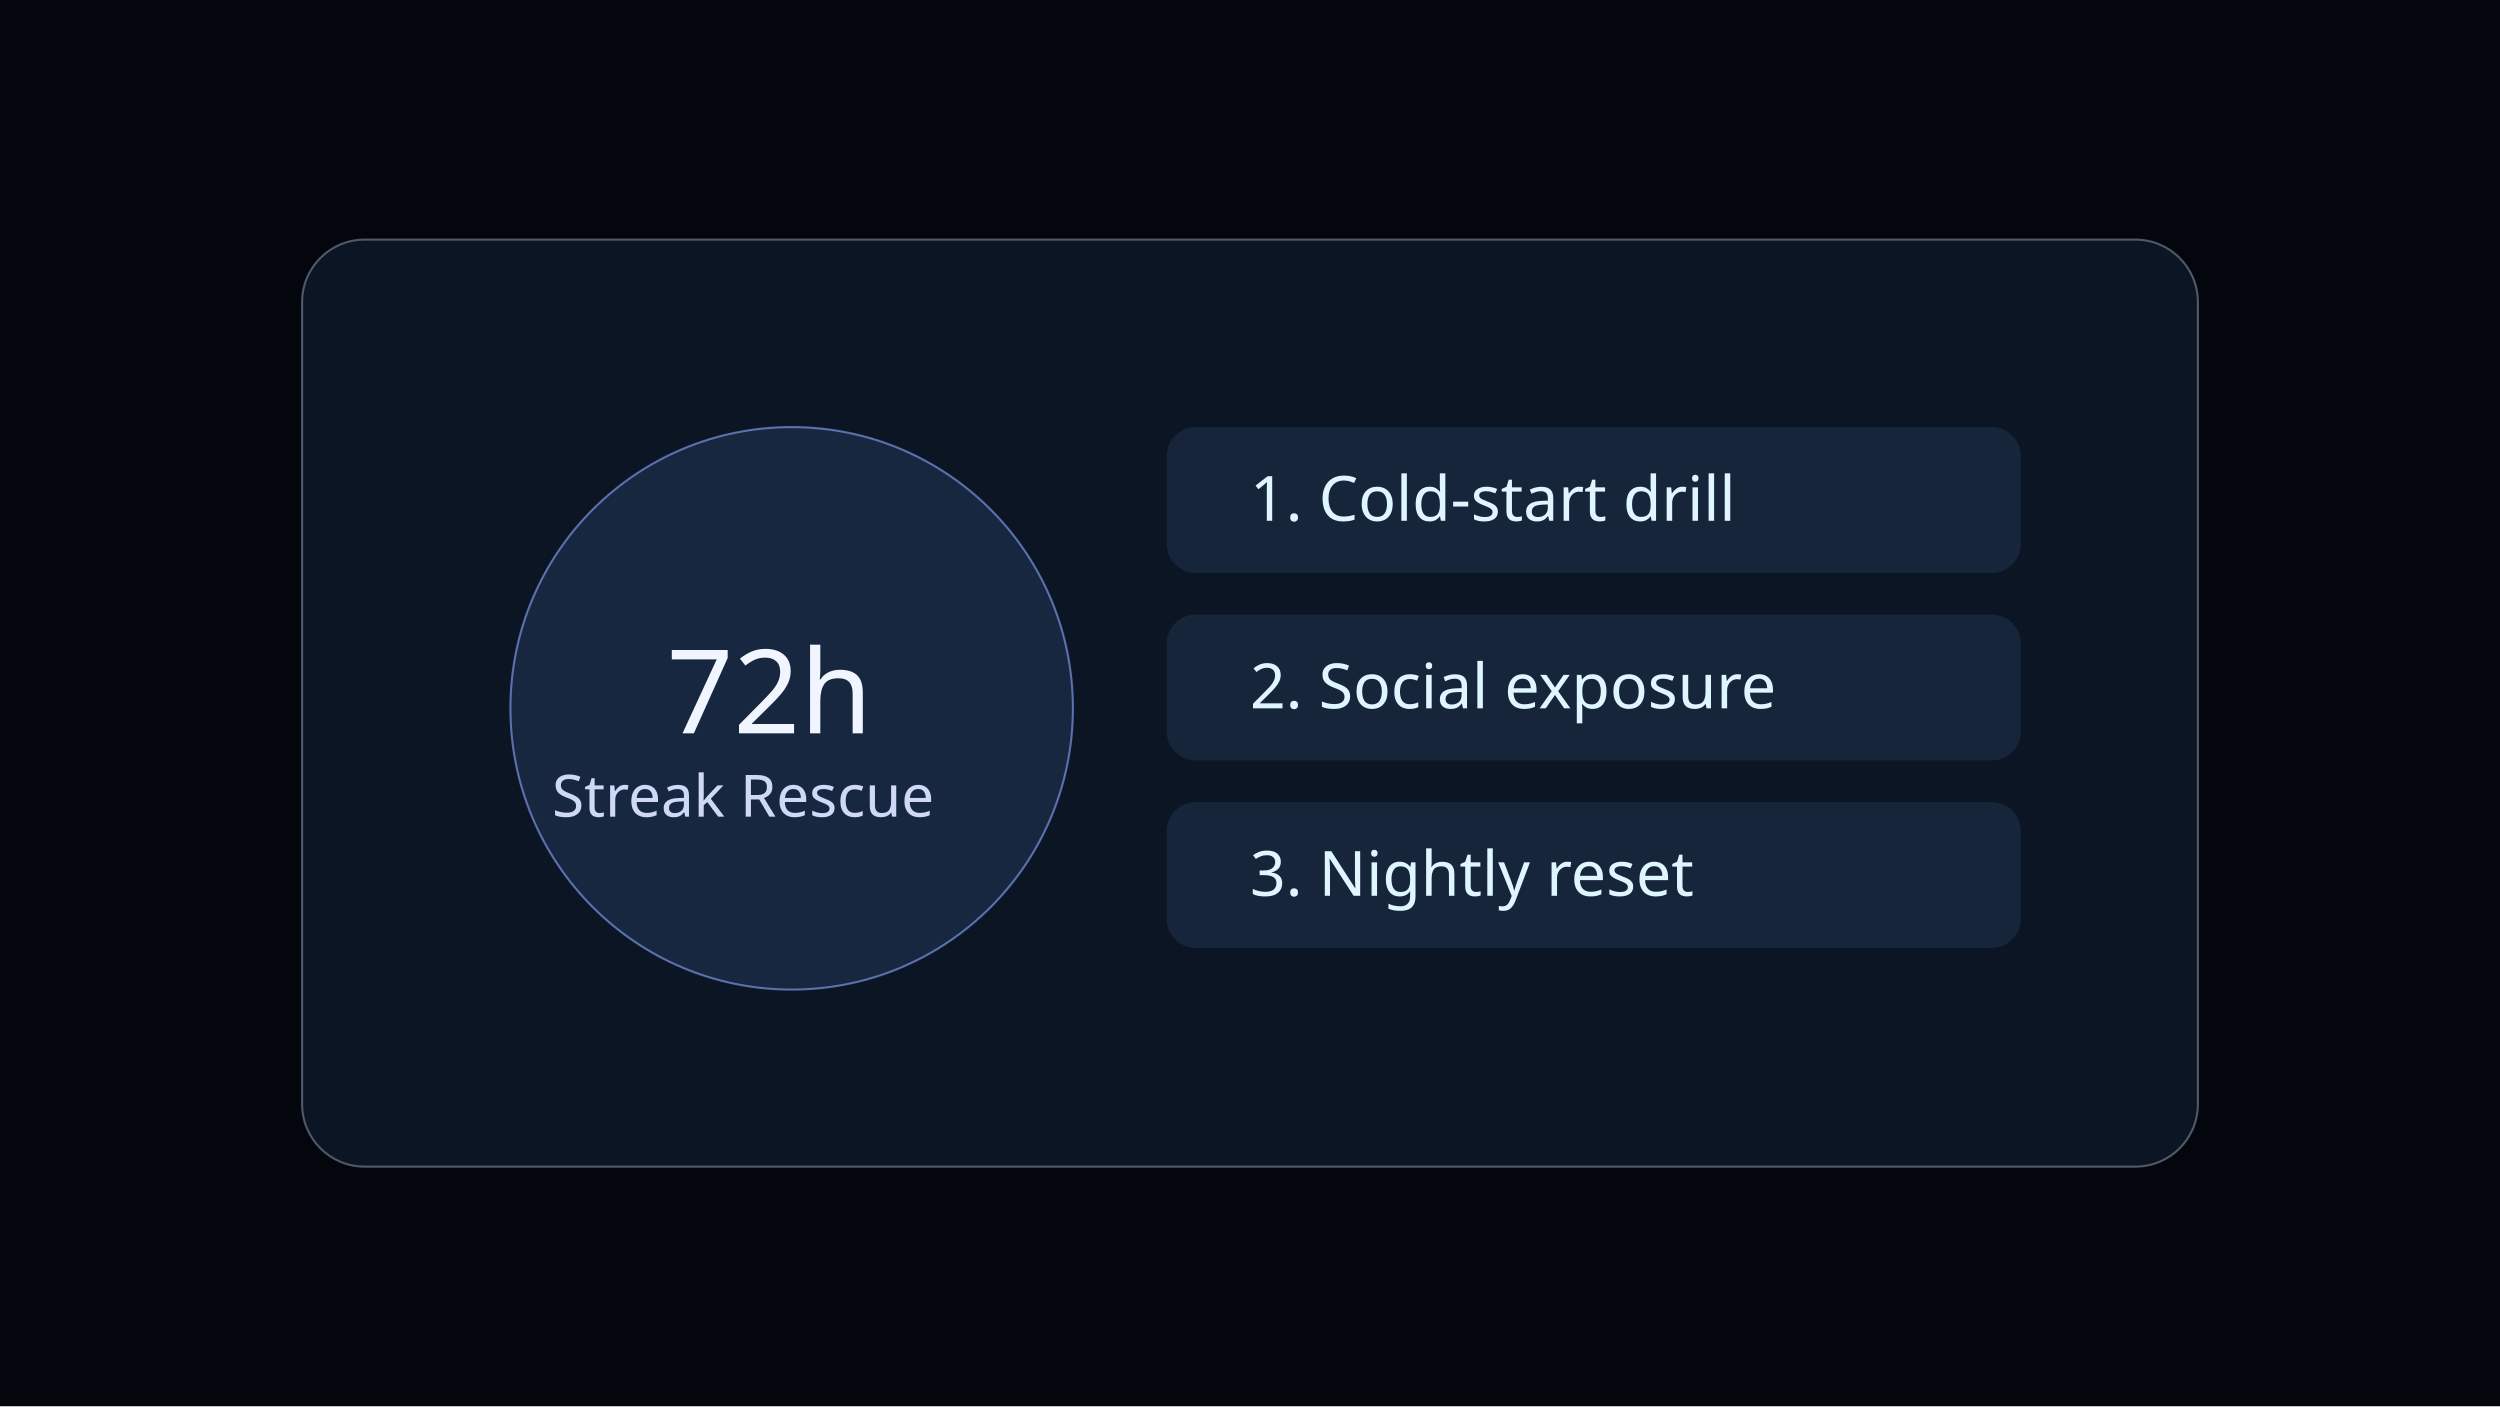
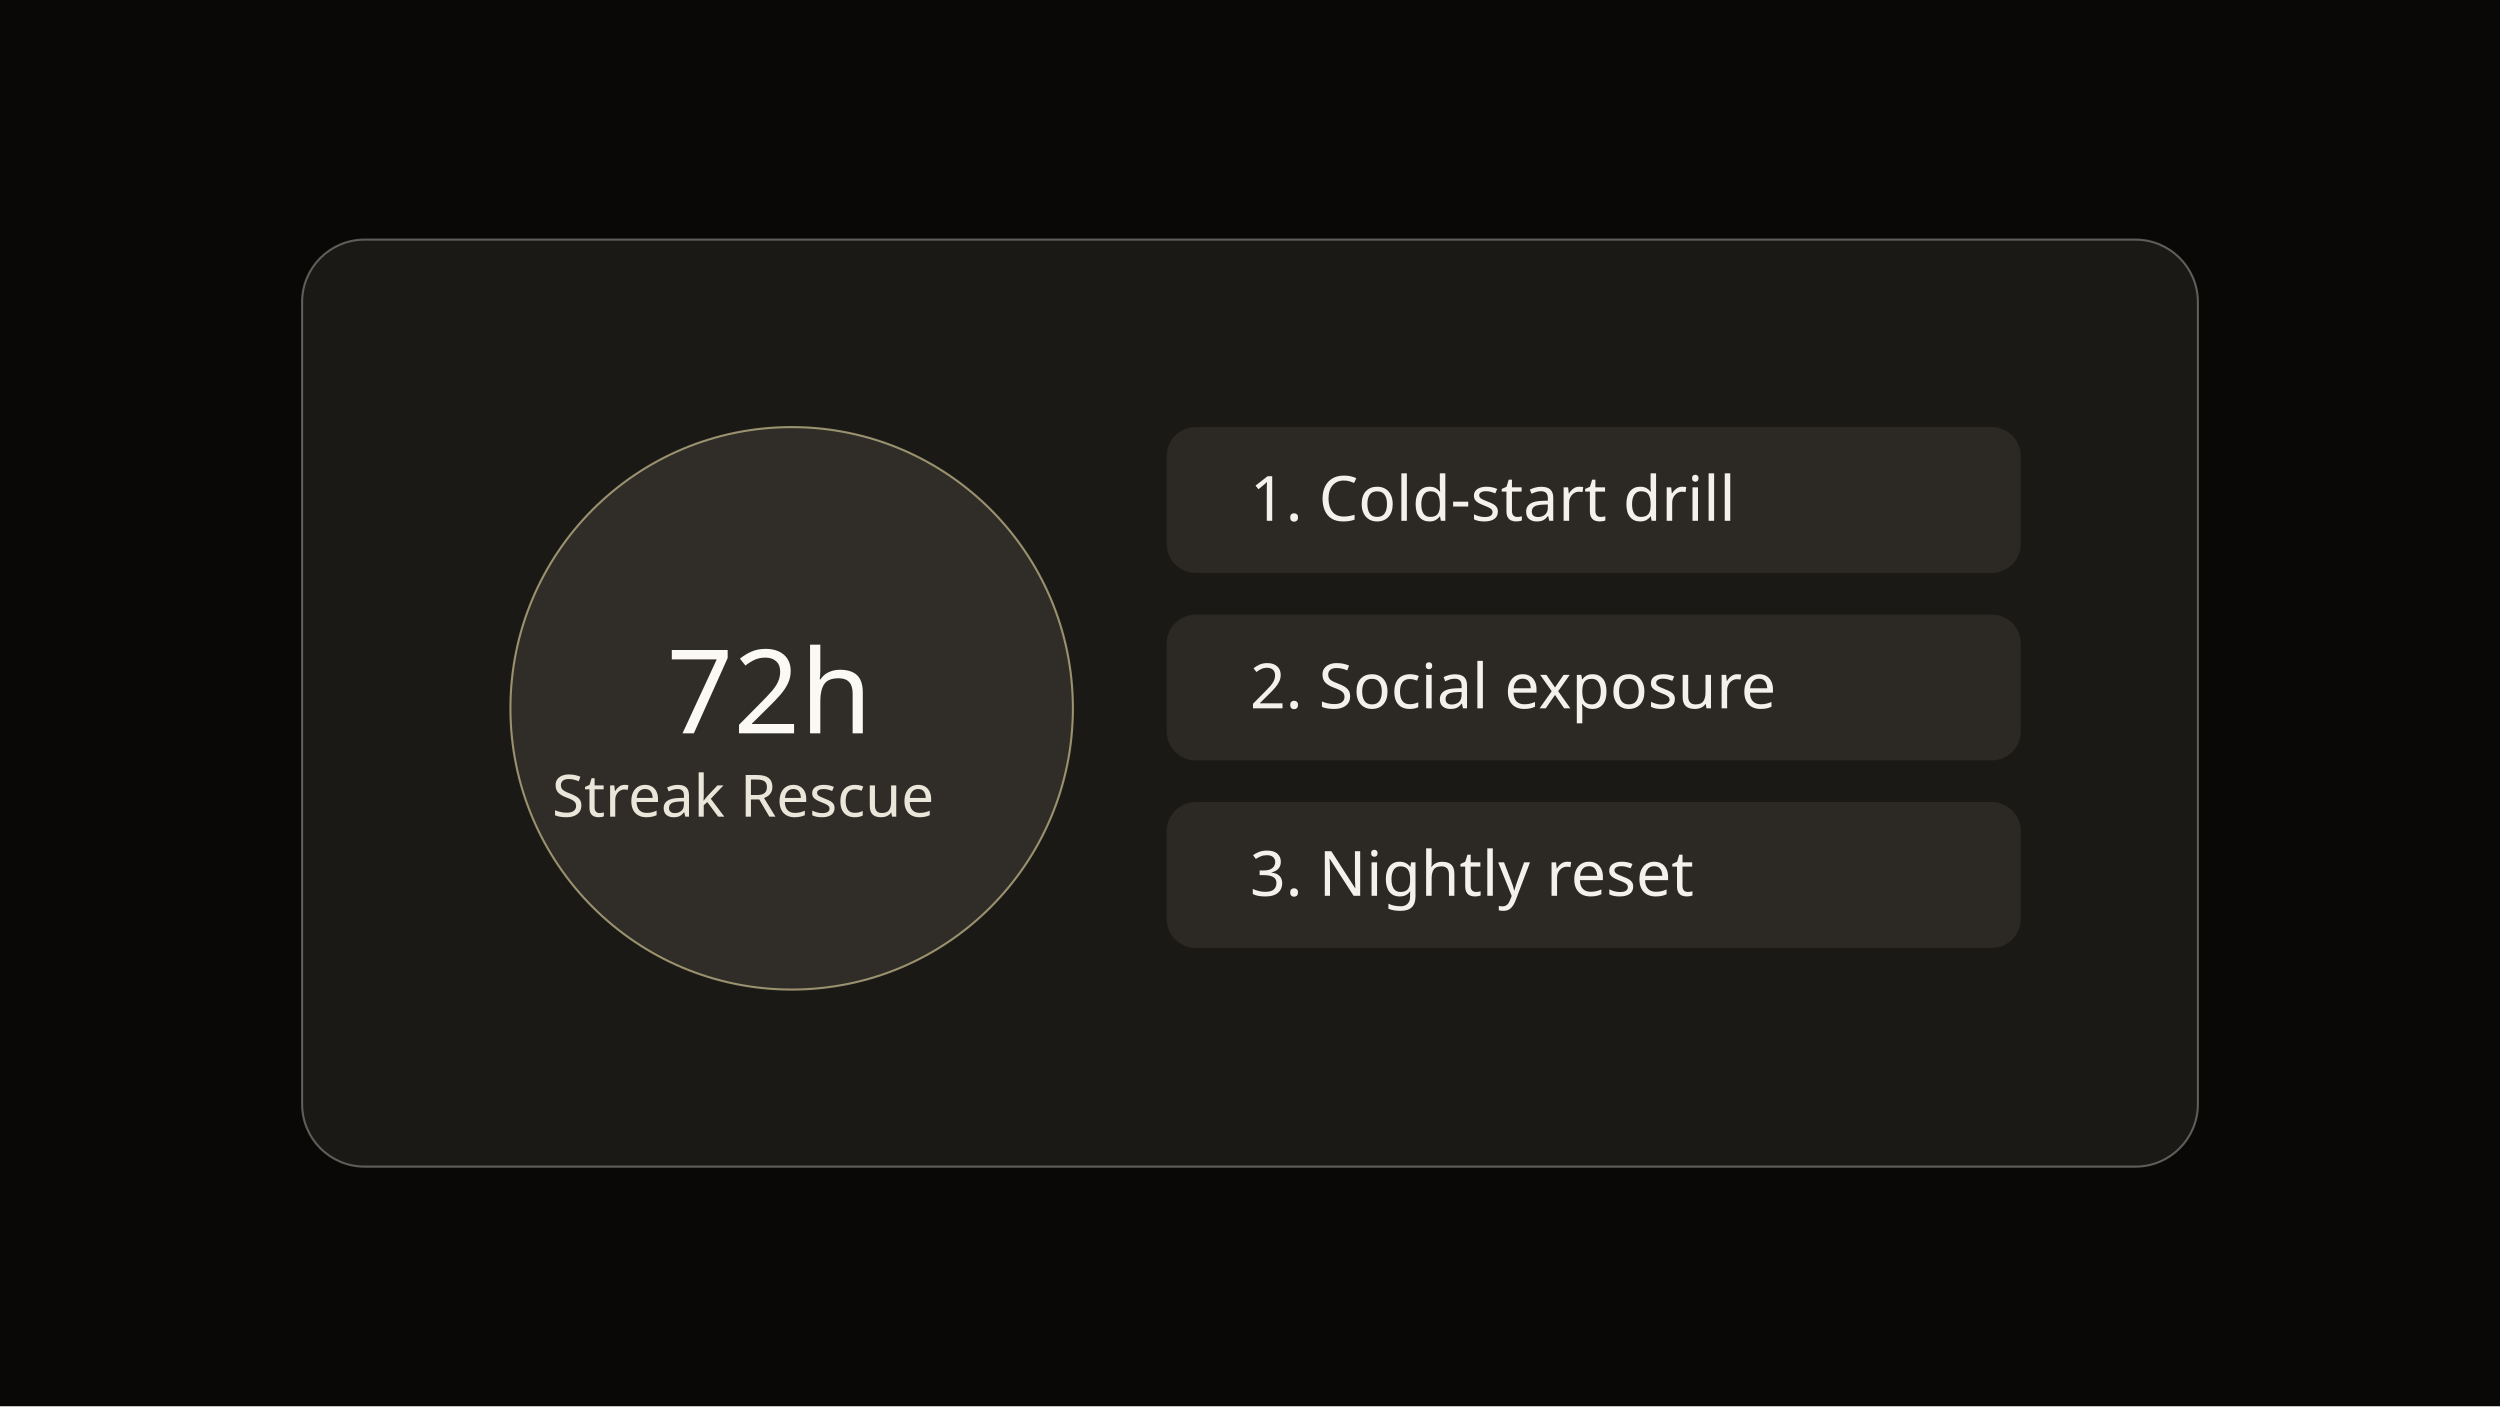
<svg xmlns="http://www.w3.org/2000/svg" viewBox="0 0 1200 675" role="img" aria-label="Recovery protocol visual">
-   <rect width="1200" height="675" fill="#03060d" />
-   <rect x="145" y="115" width="910" height="445" rx="30" fill="#0c1524" stroke="#e0e8ff" stroke-opacity="0.34" />
-   <circle cx="380" cy="340" r="135" fill="#182740" stroke="#8ca7ff" stroke-opacity="0.6" />
-   <text x="320" y="352" fill="#f1f5ff" font-size="56" font-family="Outfit, sans-serif">72h</text>
-   <text x="265" y="392" fill="#cfd8f6" font-size="28" font-family="Outfit, sans-serif">Streak Rescue</text>
-   <rect x="560" y="205" width="410" height="70" rx="14" fill="#16253a" />
-   <text x="600" y="250" fill="#dff5ff" font-size="30" font-family="Outfit, sans-serif">1. Cold-start drill</text>
-   <rect x="560" y="295" width="410" height="70" rx="14" fill="#16253a" />
-   <text x="600" y="340" fill="#dff5ff" font-size="30" font-family="Outfit, sans-serif">2. Social exposure</text>
-   <rect x="560" y="385" width="410" height="70" rx="14" fill="#16253a" />
-   <text x="600" y="430" fill="#dff5ff" font-size="30" font-family="Outfit, sans-serif">3. Nightly reset</text>
+   <rect width="1200" height="675" fill="#090807" />
+   <rect x="145" y="115" width="910" height="445" rx="30" fill="#1a1916" stroke="#f4f2eb" stroke-opacity="0.34" />
+   <circle cx="380" cy="340" r="135" fill="#302d28" stroke="#e7daa4" stroke-opacity="0.6" />
+   <text x="320" y="352" fill="#faf9f6" font-size="56" font-family="Outfit, sans-serif">72h</text>
+   <text x="265" y="392" fill="#ebe6da" font-size="28" font-family="Outfit, sans-serif">Streak Rescue</text>
+   <rect x="560" y="205" width="410" height="70" rx="14" fill="#2c2924" />
+   <text x="600" y="250" fill="#f4f1ea" font-size="30" font-family="Outfit, sans-serif">1. Cold-start drill</text>
+   <rect x="560" y="295" width="410" height="70" rx="14" fill="#2c2924" />
+   <text x="600" y="340" fill="#f4f1ea" font-size="30" font-family="Outfit, sans-serif">2. Social exposure</text>
+   <rect x="560" y="385" width="410" height="70" rx="14" fill="#2c2924" />
+   <text x="600" y="430" fill="#f4f1ea" font-size="30" font-family="Outfit, sans-serif">3. Nightly reset</text>
</svg>
